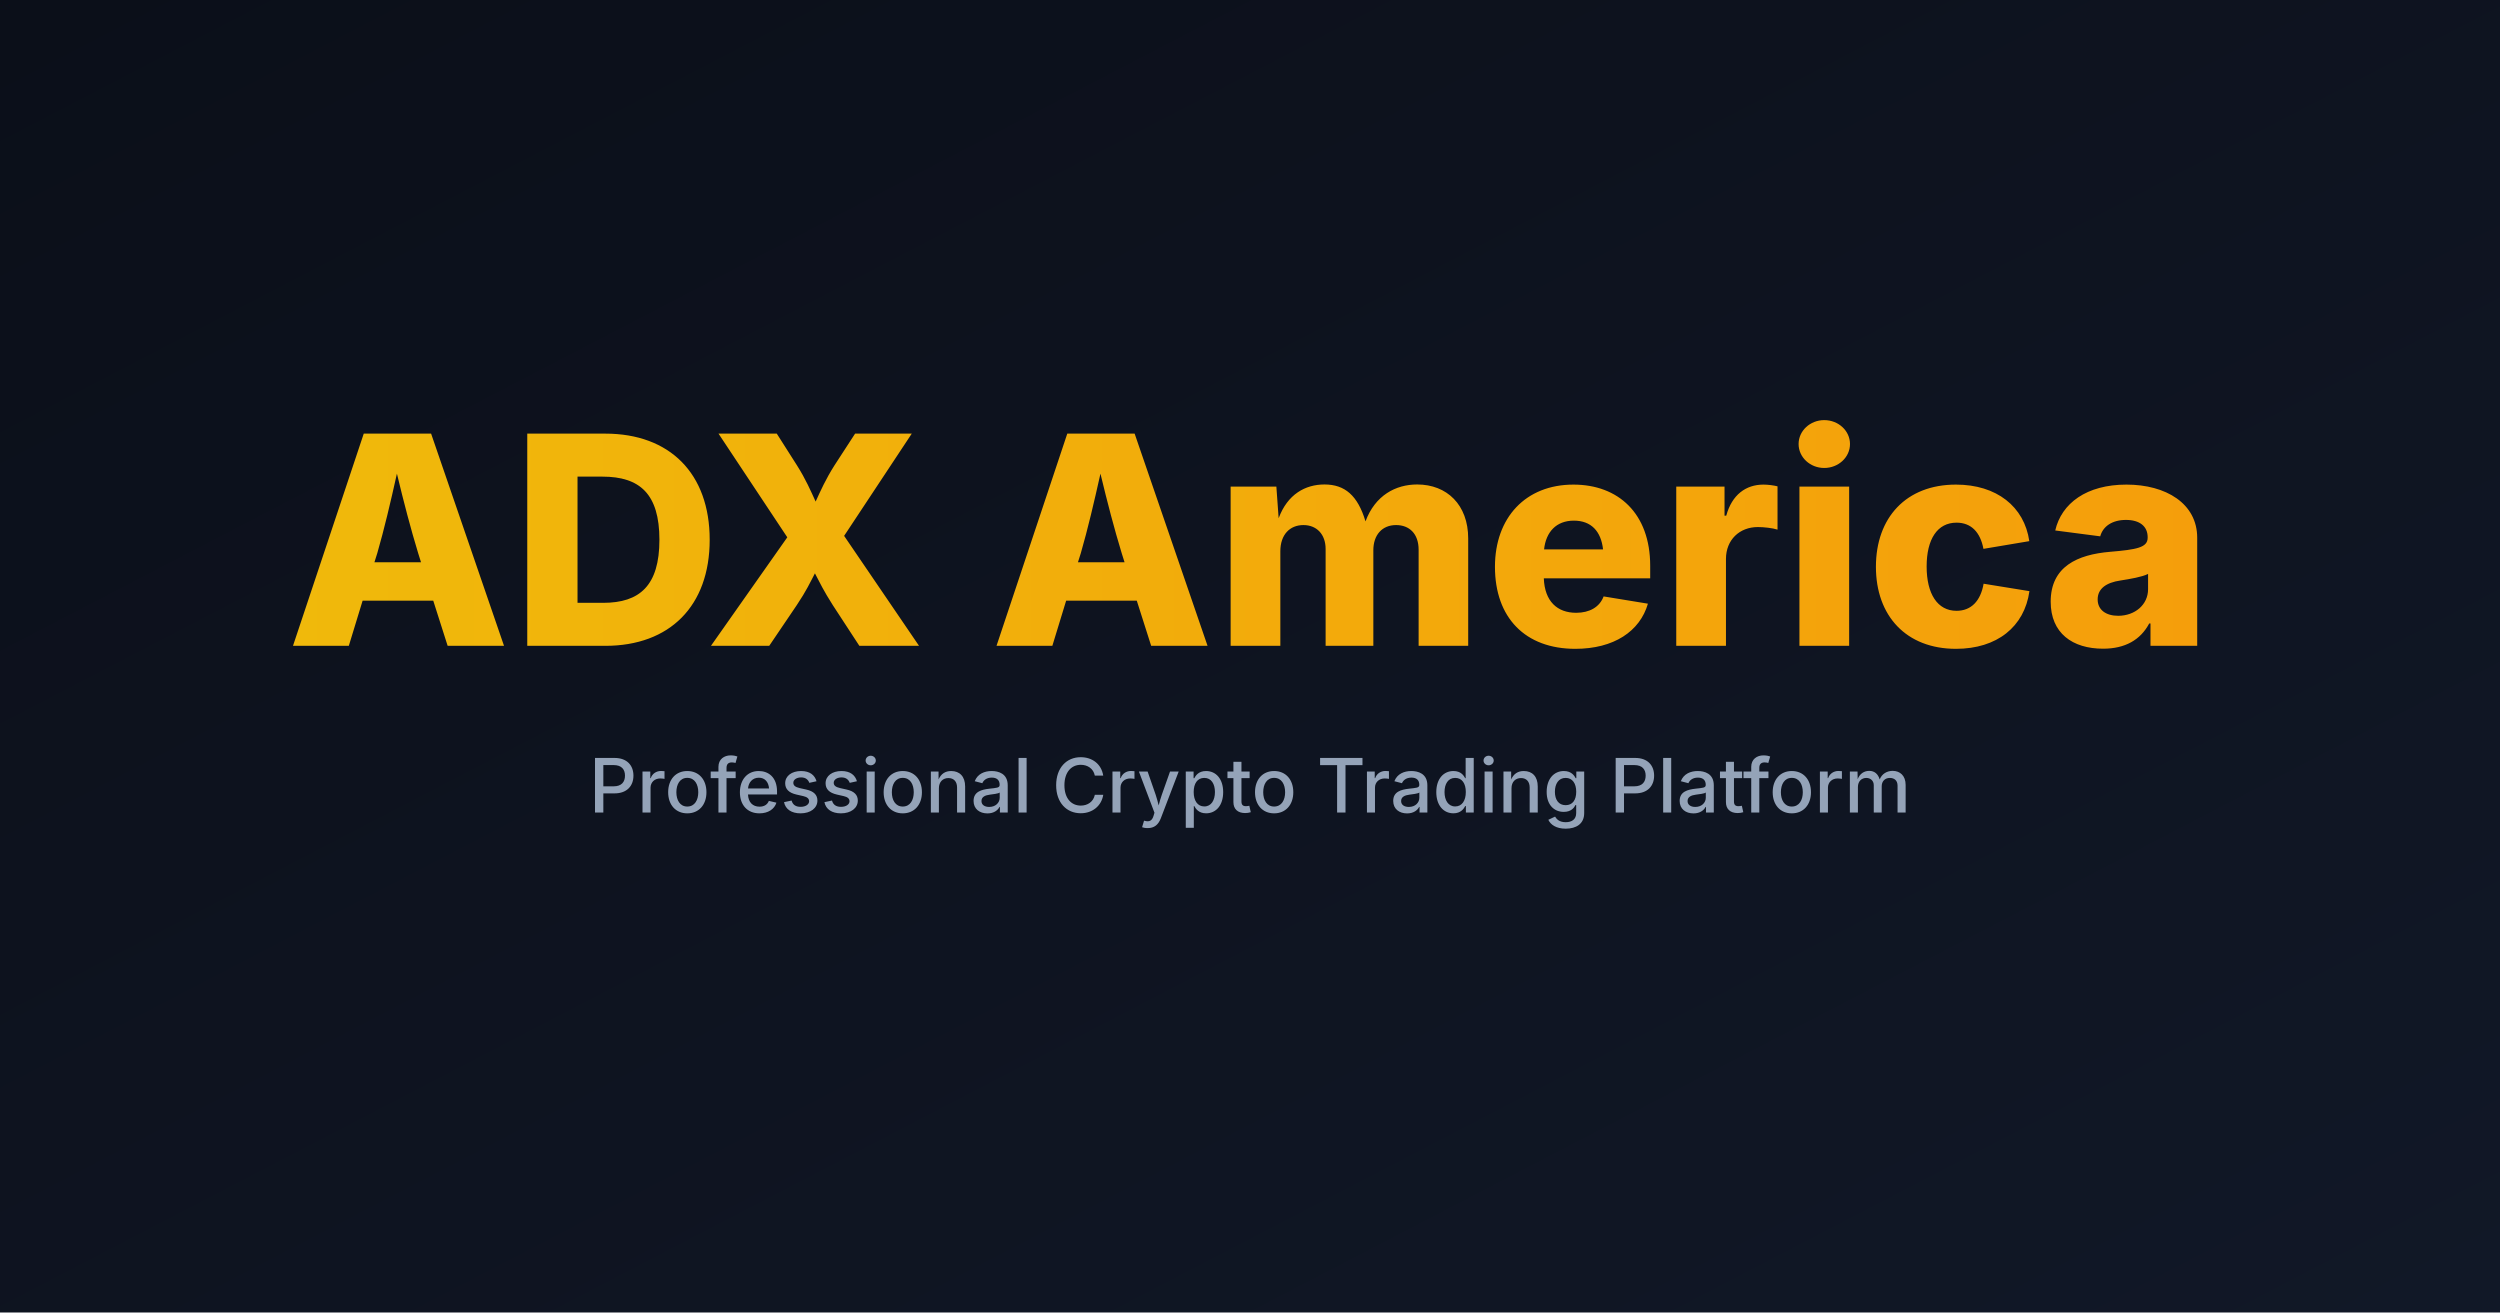
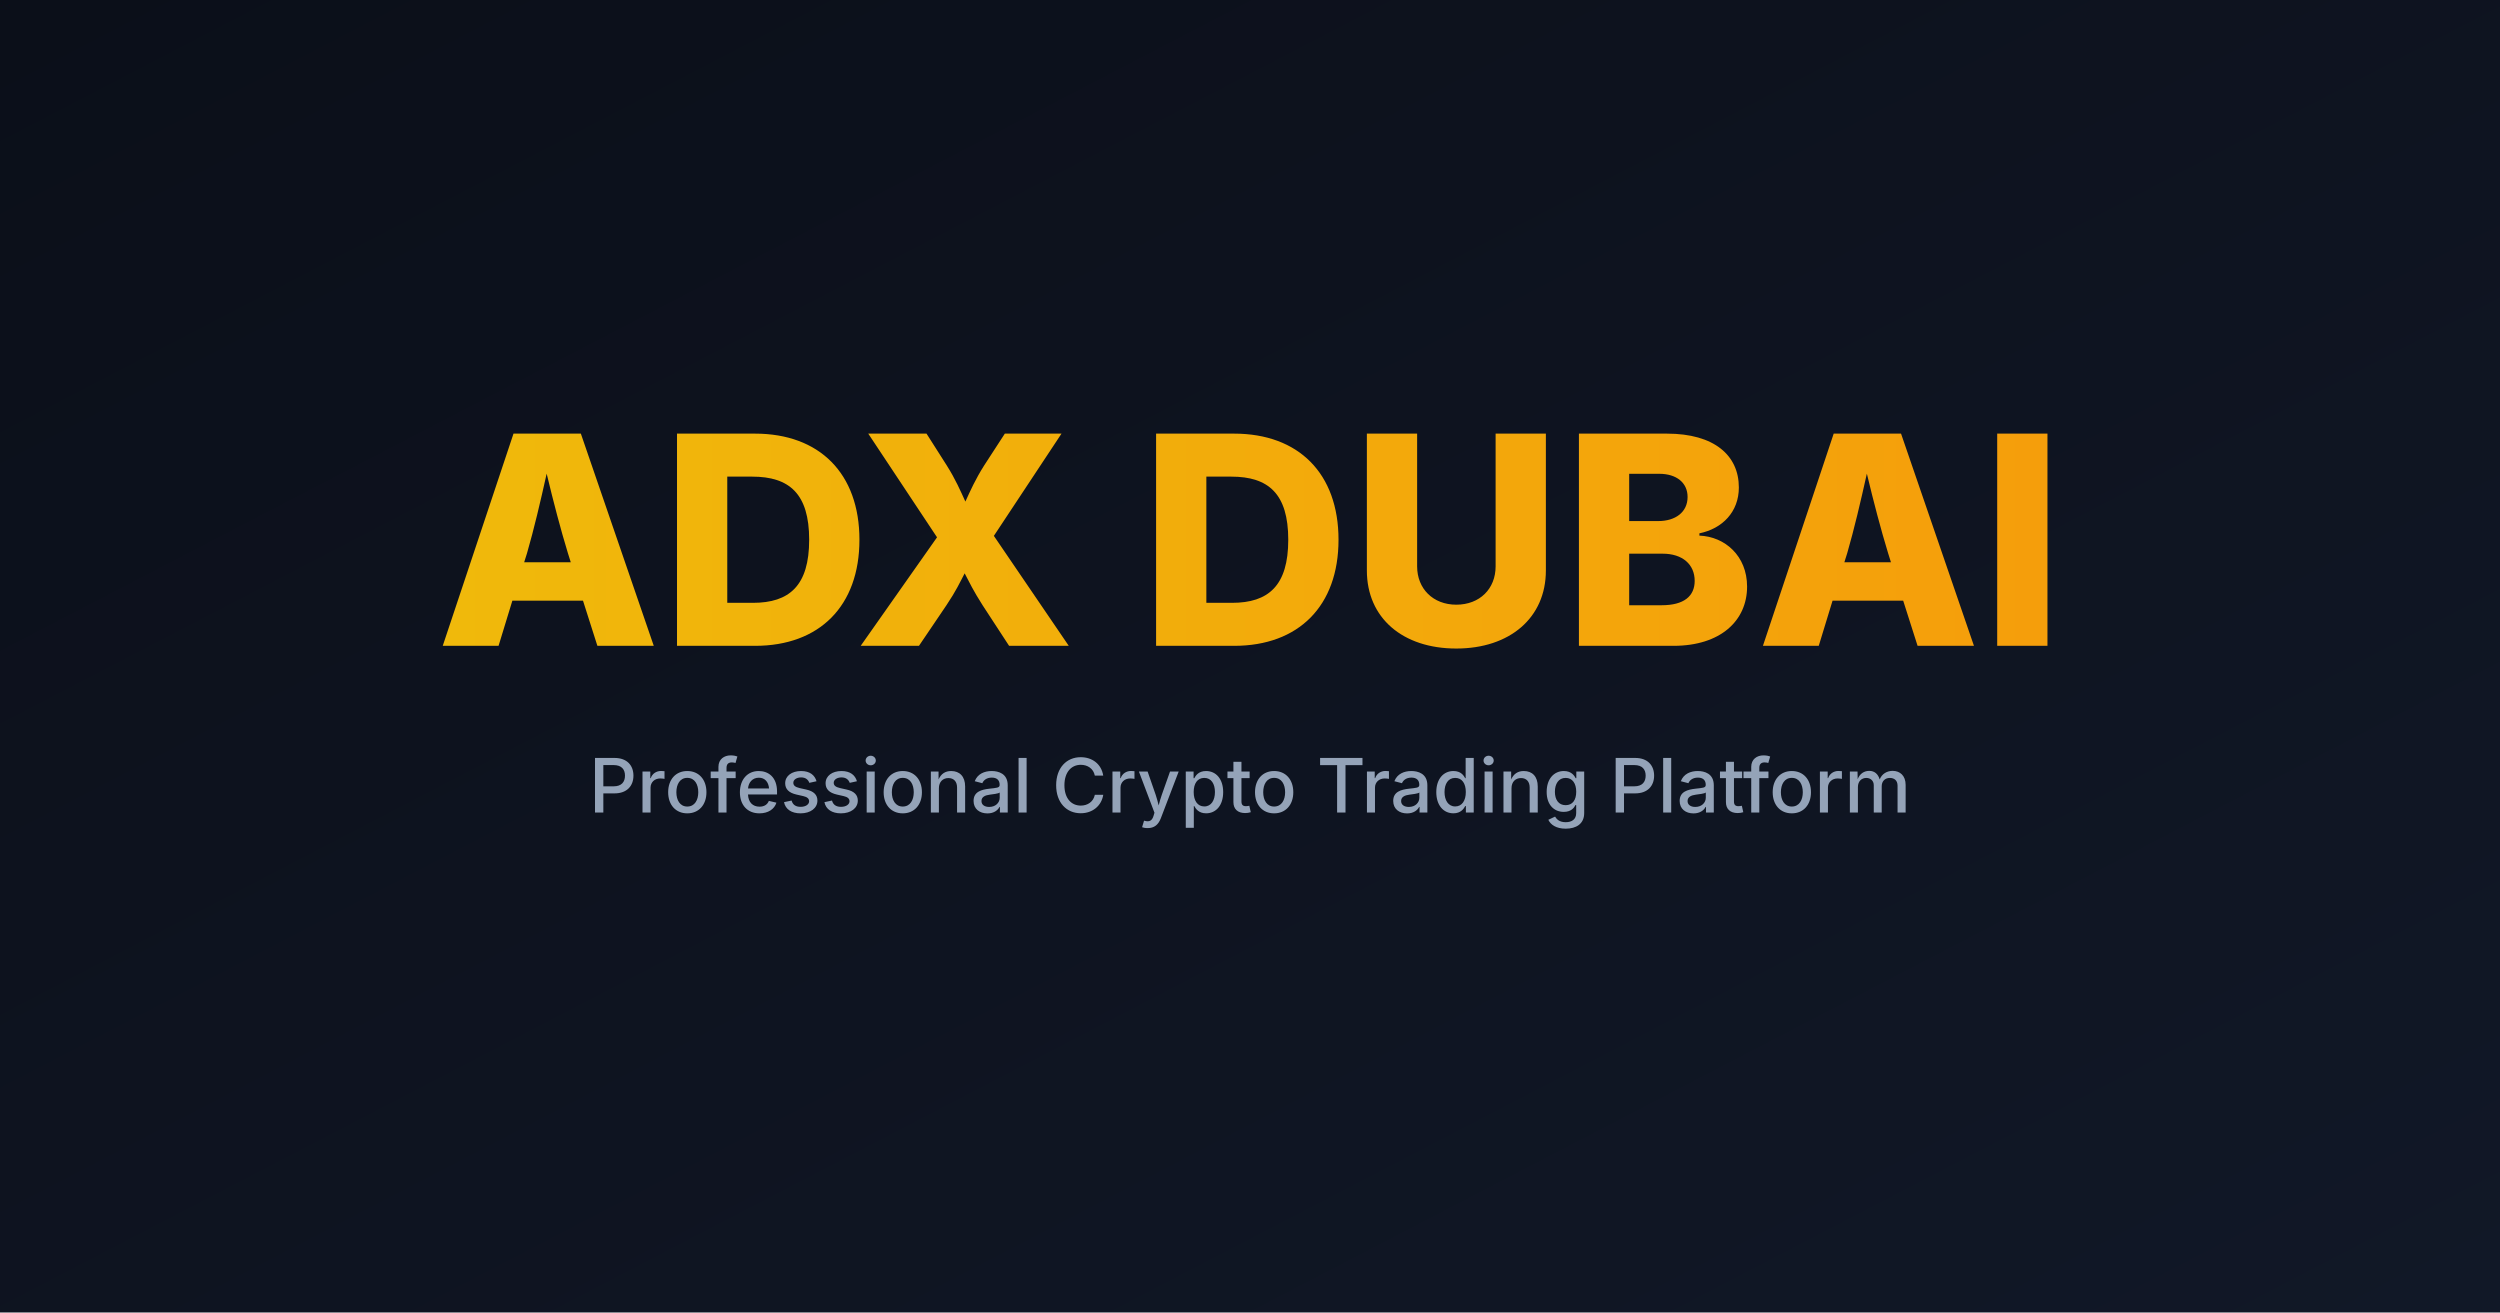
<svg xmlns="http://www.w3.org/2000/svg" viewBox="0 0 1200 630">
  <defs>
    <linearGradient id="bg" x1="0" y1="0" x2="1" y2="1">
      <stop offset="0%" stop-color="#0B0F19" />
      <stop offset="100%" stop-color="#111827" />
    </linearGradient>
    <linearGradient id="gold" x1="0" y1="0" x2="1" y2="0">
      <stop offset="0%" stop-color="#F0B90B" />
      <stop offset="100%" stop-color="#F59E0B" />
    </linearGradient>
  </defs>
  <rect width="1200" height="630" fill="url(#bg)" />
-   <text x="600" y="310" font-family="Inter,Arial,sans-serif" font-size="140" font-weight="800" text-anchor="middle" fill="url(#gold)">ADX America</text>
+   <text x="600" y="310" font-family="Inter,Arial,sans-serif" font-size="140" font-weight="800" text-anchor="middle" fill="url(#gold)">ADX DUBAI</text>
  <text x="600" y="390" font-family="Inter,Arial,sans-serif" font-size="36" font-weight="500" text-anchor="middle" fill="#94A3B8">Professional Crypto Trading Platform</text>
</svg>
